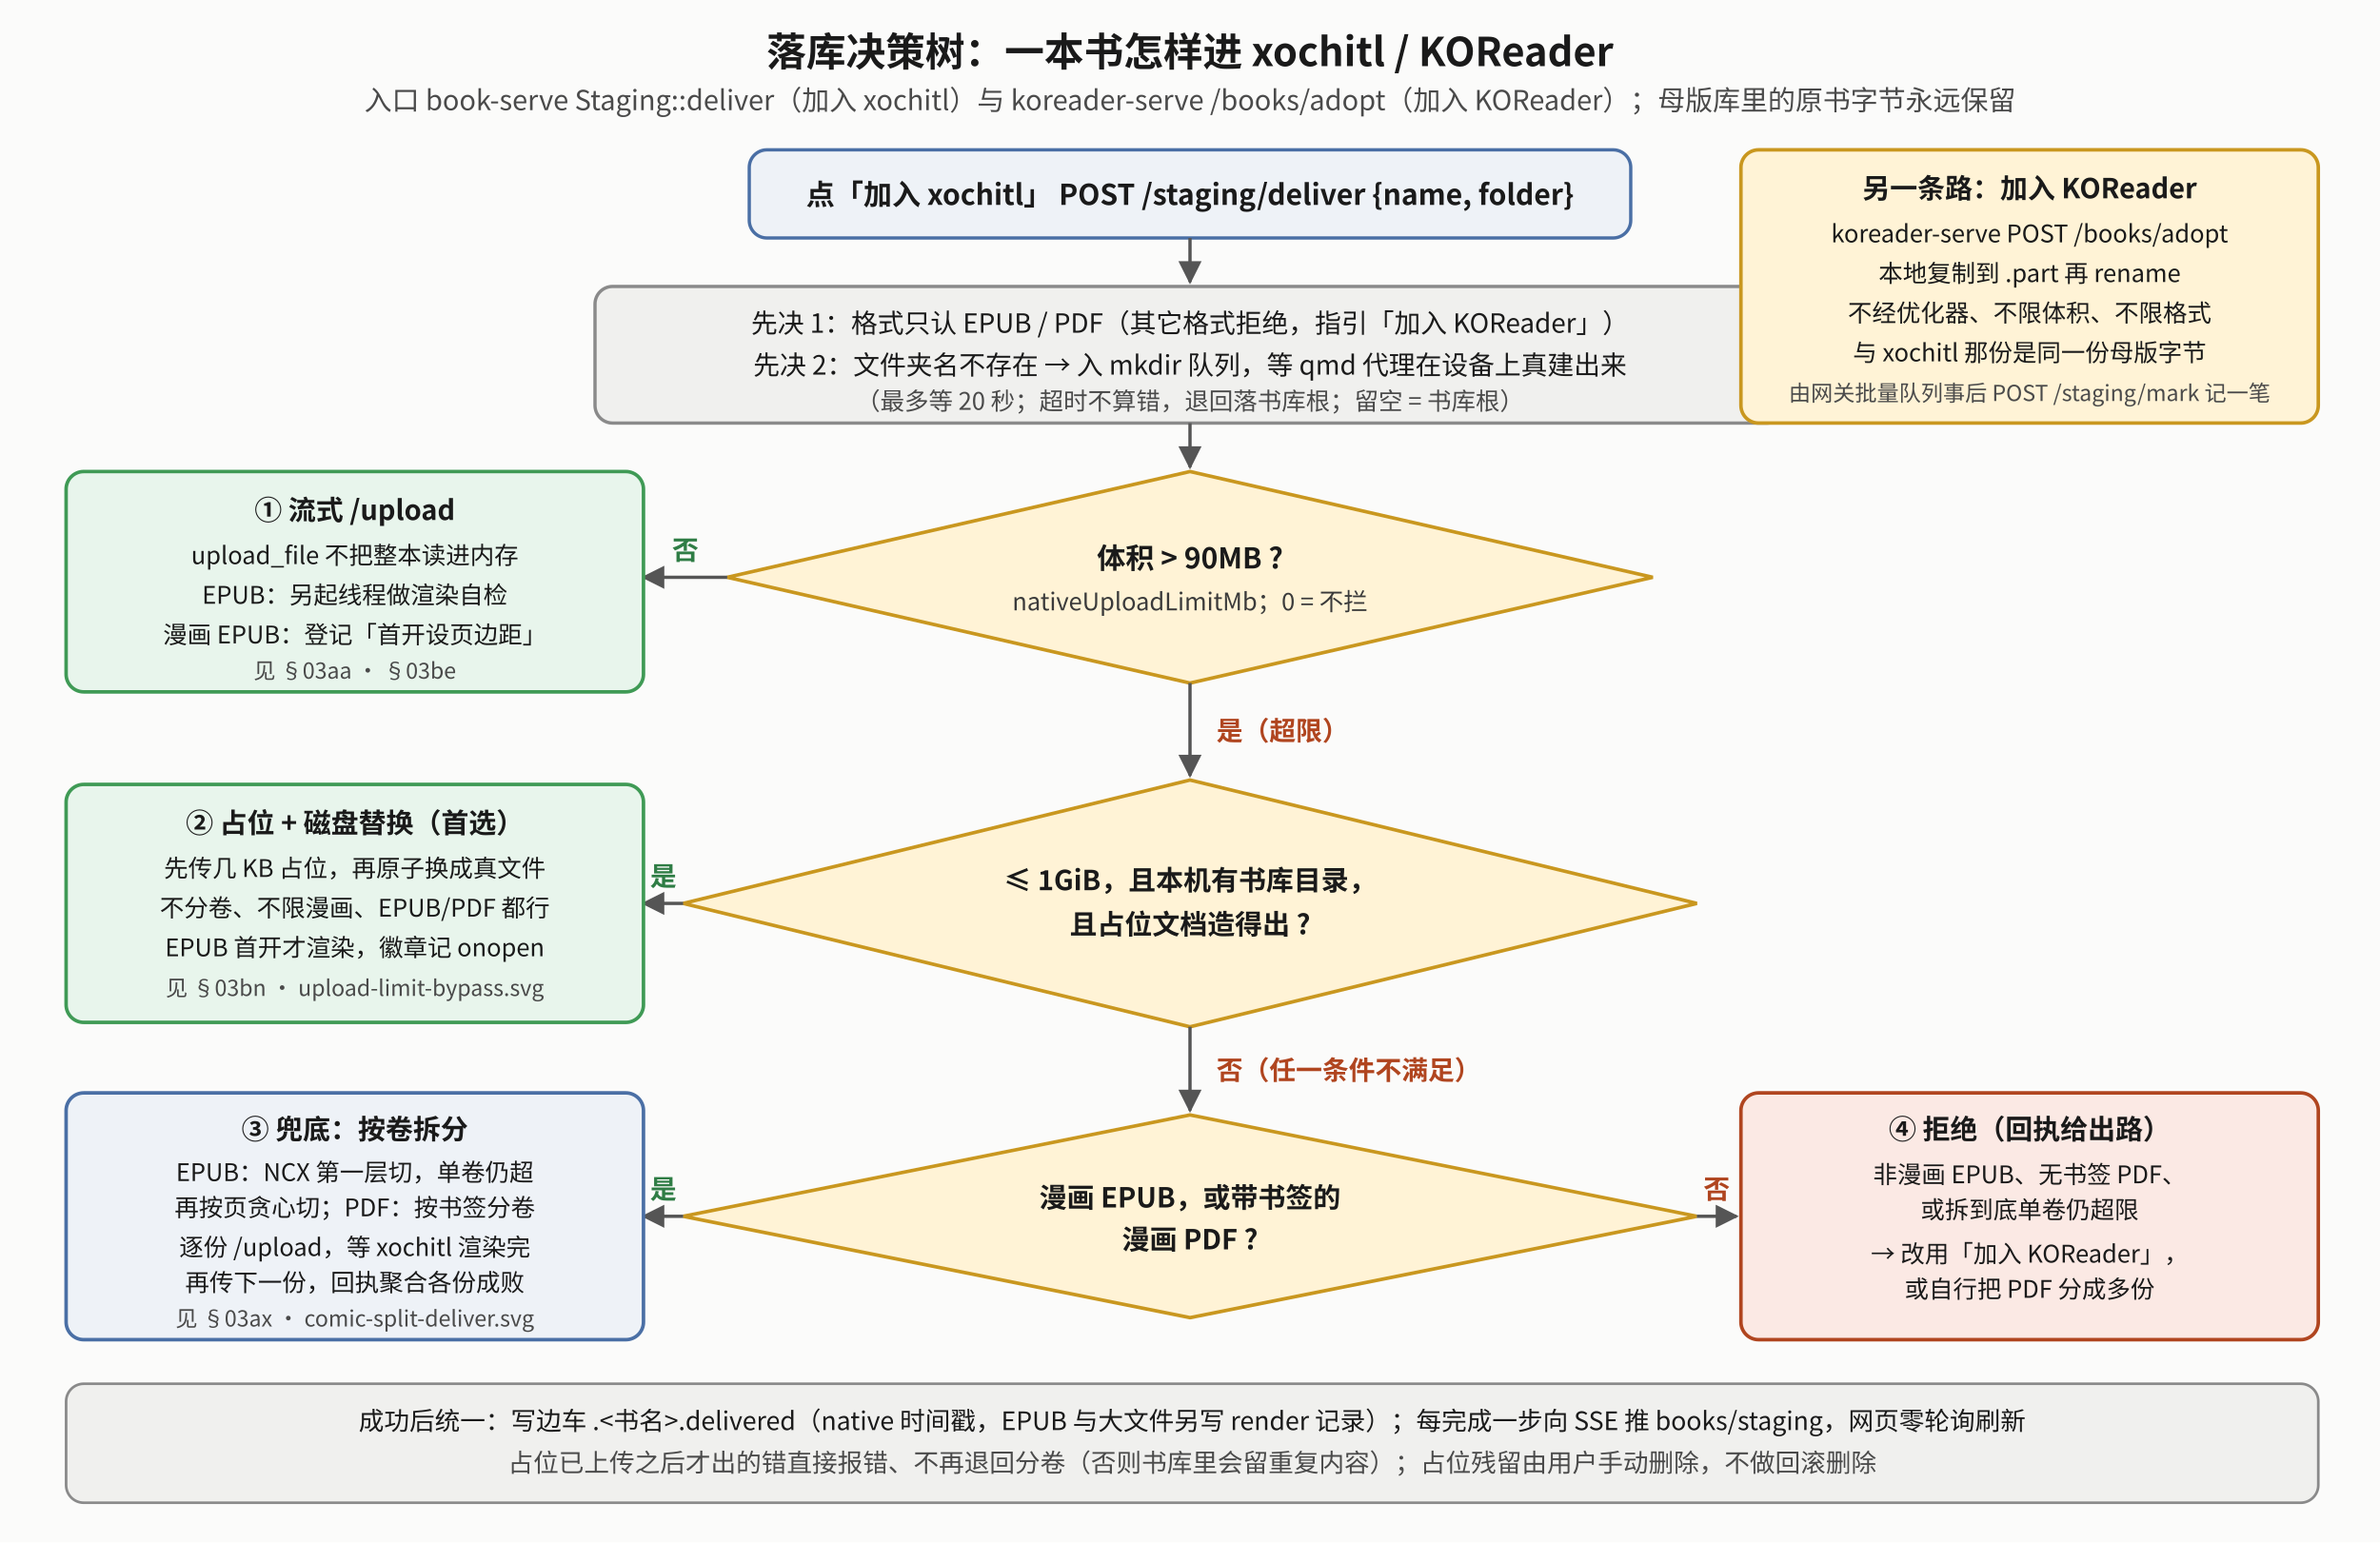
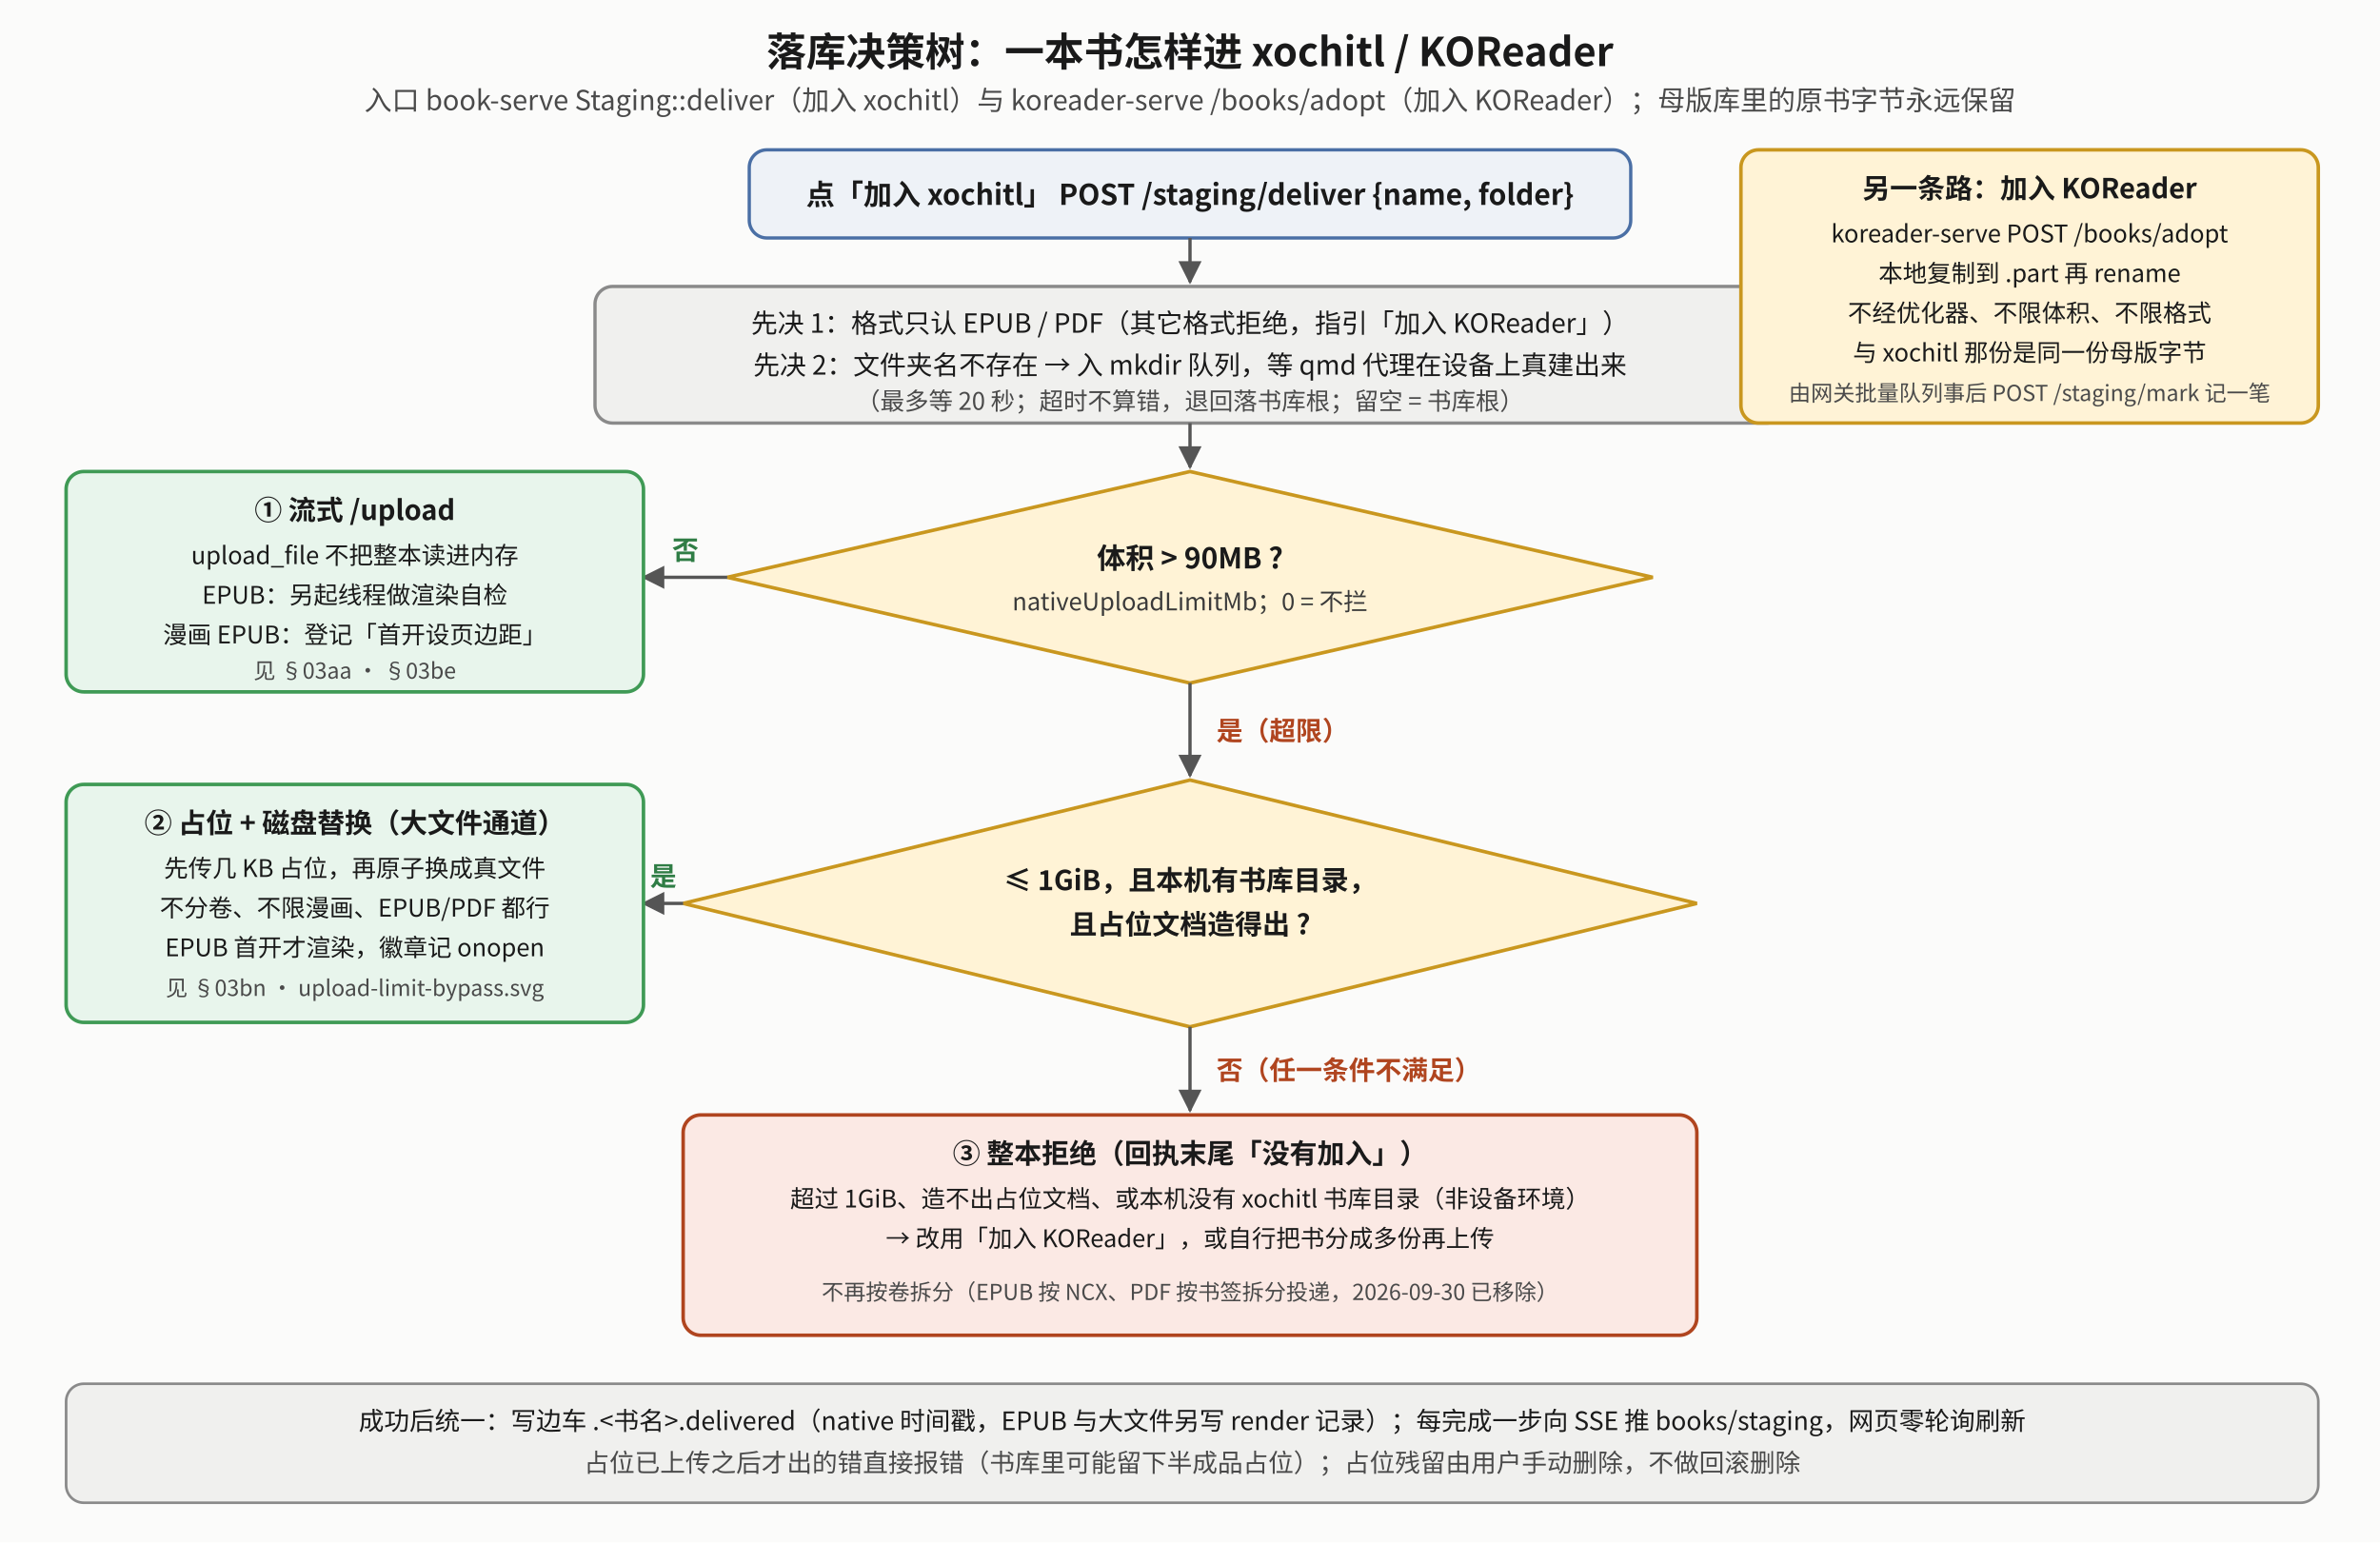
<svg xmlns="http://www.w3.org/2000/svg" viewBox="0 0 1080 700" font-family="Noto Sans CJK SC, sans-serif">
  <defs>
    <marker id="dd-a" viewBox="0 0 10 10" refX="9" refY="5" markerWidth="7" markerHeight="7" orient="auto-start-reverse">
      <path d="M0,0 L10,5 L0,10 z" fill="#555" />
    </marker>
  </defs>
  <rect x="0" y="0" width="1080" height="700" fill="#fbfbfa" />
  <text x="540" y="30" text-anchor="middle" font-size="18" font-weight="bold" fill="#1a1a1a">落库决策树：一本书怎样进 xochitl / KOReader</text>
  <text x="540" y="50" text-anchor="middle" font-size="12.5" fill="#4a4a4a">入口 book-serve Staging::deliver（加入 xochitl）与 koreader-serve /books/adopt（加入 KOReader）；母版库里的原书字节永远保留</text>
  <rect x="340" y="68" width="400" height="40" rx="8" fill="#eef2f7" stroke="#4a6fa5" stroke-width="1.5" />
  <text x="540" y="93" text-anchor="middle" font-size="13" font-weight="bold" fill="#1a1a1a">点「加入 xochitl」 POST /staging/deliver {name, folder}</text>
  <line x1="540" y1="108" x2="540" y2="128" stroke="#555" stroke-width="1.5" marker-end="url(#dd-a)" />
  <rect x="270" y="130" width="540" height="62" rx="8" fill="#f0f0ee" stroke="#8a8a8a" stroke-width="1.5" />
  <text x="540" y="151" text-anchor="middle" font-size="12" fill="#1a1a1a">先决 1：格式只认 EPUB / PDF（其它格式拒绝，指引「加入 KOReader」）</text>
  <text x="540" y="170" text-anchor="middle" font-size="12" fill="#1a1a1a">先决 2：文件夹名不存在 → 入 mkdir 队列，等 qmd 代理在设备上真建出来</text>
  <text x="540" y="186" text-anchor="middle" font-size="11" fill="#4a4a4a">（最多等 20 秒；超时不算错，退回落书库根；留空 = 书库根）</text>
  <line x1="540" y1="192" x2="540" y2="212" stroke="#555" stroke-width="1.5" marker-end="url(#dd-a)" />
  <polygon points="330,262 540,214 750,262 540,310" fill="#fff3d6" stroke="#c9971f" stroke-width="1.6" />
  <text x="540" y="258" text-anchor="middle" font-size="13" font-weight="bold" fill="#1a1a1a">体积 &gt; 90MB ?</text>
  <text x="540" y="277" text-anchor="middle" font-size="11" fill="#3a3a3a">nativeUploadLimitMb；0 = 不拦</text>
  <line x1="330" y1="262" x2="292" y2="262" stroke="#555" stroke-width="1.5" marker-end="url(#dd-a)" />
  <text x="311" y="254" text-anchor="middle" font-size="12" font-weight="bold" fill="#2f7d45">否</text>
  <rect x="30" y="214" width="262" height="100" rx="8" fill="#e8f5ec" stroke="#3f9a55" stroke-width="1.6" />
  <text x="161" y="236" text-anchor="middle" font-size="12.5" font-weight="bold" fill="#1a1a1a">① 流式 /upload</text>
  <text x="161" y="256" text-anchor="middle" font-size="11" fill="#1a1a1a">upload_file 不把整本读进内存</text>
  <text x="161" y="274" text-anchor="middle" font-size="11" fill="#1a1a1a">EPUB：另起线程做渲染自检</text>
  <text x="161" y="292" text-anchor="middle" font-size="11" fill="#1a1a1a">漫画 EPUB：登记「首开设页边距」</text>
  <text x="161" y="308" text-anchor="middle" font-size="10" fill="#4a4a4a">见 §03aa · §03be</text>
  <line x1="540" y1="310" x2="540" y2="352" stroke="#555" stroke-width="1.5" marker-end="url(#dd-a)" />
  <text x="552" y="336" font-size="12" font-weight="bold" fill="#b0451f">是（超限）</text>
  <polygon points="310,410 540,354 770,410 540,466" fill="#fff3d6" stroke="#c9971f" stroke-width="1.6" />
  <text x="540" y="404" text-anchor="middle" font-size="12.5" font-weight="bold" fill="#1a1a1a">≤ 1GiB，且本机有书库目录，</text>
  <text x="540" y="424" text-anchor="middle" font-size="12.5" font-weight="bold" fill="#1a1a1a">且占位文档造得出 ?</text>
  <line x1="310" y1="410" x2="292" y2="410" stroke="#555" stroke-width="1.5" marker-end="url(#dd-a)" />
  <text x="301" y="402" text-anchor="middle" font-size="12" font-weight="bold" fill="#2f7d45">是</text>
  <rect x="30" y="356" width="262" height="108" rx="8" fill="#e8f5ec" stroke="#3f9a55" stroke-width="1.6" />
-   <text x="161" y="378" text-anchor="middle" font-size="12.5" font-weight="bold" fill="#1a1a1a">② 占位 + 磁盘替换（首选）</text>
+   <text x="161" y="378" text-anchor="middle" font-size="12.5" font-weight="bold" fill="#1a1a1a">② 占位 + 磁盘替换（大文件通道）</text>
  <text x="161" y="398" text-anchor="middle" font-size="11" fill="#1a1a1a">先传几 KB 占位，再原子换成真文件</text>
  <text x="161" y="416" text-anchor="middle" font-size="11" fill="#1a1a1a">不分卷、不限漫画、EPUB/PDF 都行</text>
  <text x="161" y="434" text-anchor="middle" font-size="11" fill="#1a1a1a">EPUB 首开才渲染，徽章记 onopen</text>
  <text x="161" y="452" text-anchor="middle" font-size="10" fill="#4a4a4a">见 §03bn · upload-limit-bypass.svg</text>
  <line x1="540" y1="466" x2="540" y2="504" stroke="#555" stroke-width="1.5" marker-end="url(#dd-a)" />
  <text x="552" y="490" font-size="12" font-weight="bold" fill="#b0451f">否（任一条件不满足）</text>
-   <polygon points="310,552 540,506 770,552 540,598" fill="#fff3d6" stroke="#c9971f" stroke-width="1.6" />
-   <text x="540" y="548" text-anchor="middle" font-size="12.5" font-weight="bold" fill="#1a1a1a">漫画 EPUB，或带书签的</text>
-   <text x="540" y="567" text-anchor="middle" font-size="12.5" font-weight="bold" fill="#1a1a1a">漫画 PDF ?</text>
-   <line x1="310" y1="552" x2="292" y2="552" stroke="#555" stroke-width="1.5" marker-end="url(#dd-a)" />
-   <text x="301" y="544" text-anchor="middle" font-size="12" font-weight="bold" fill="#2f7d45">是</text>
-   <rect x="30" y="496" width="262" height="112" rx="8" fill="#eef2f7" stroke="#4a6fa5" stroke-width="1.6" />
-   <text x="161" y="517" text-anchor="middle" font-size="12.5" font-weight="bold" fill="#1a1a1a">③ 兜底：按卷拆分</text>
-   <text x="161" y="536" text-anchor="middle" font-size="11" fill="#1a1a1a">EPUB：NCX 第一层切，单卷仍超</text>
-   <text x="161" y="552" text-anchor="middle" font-size="11" fill="#1a1a1a">再按页贪心切；PDF：按书签分卷</text>
-   <text x="161" y="570" text-anchor="middle" font-size="11" fill="#1a1a1a">逐份 /upload，等 xochitl 渲染完</text>
-   <text x="161" y="586" text-anchor="middle" font-size="11" fill="#1a1a1a">再传下一份，回执聚合各份成败</text>
-   <text x="161" y="602" text-anchor="middle" font-size="10" fill="#4a4a4a">见 §03ax · comic-split-deliver.svg</text>
-   <line x1="770" y1="552" x2="788" y2="552" stroke="#555" stroke-width="1.5" marker-end="url(#dd-a)" />
-   <text x="779" y="544" text-anchor="middle" font-size="12" font-weight="bold" fill="#b0451f">否</text>
-   <rect x="790" y="496" width="262" height="112" rx="8" fill="#fbe9e4" stroke="#b0451f" stroke-width="1.6" />
-   <text x="921" y="517" text-anchor="middle" font-size="12.5" font-weight="bold" fill="#1a1a1a">④ 拒绝（回执给出路）</text>
-   <text x="921" y="537" text-anchor="middle" font-size="11" fill="#1a1a1a">非漫画 EPUB、无书签 PDF、</text>
-   <text x="921" y="553" text-anchor="middle" font-size="11" fill="#1a1a1a">或拆到底单卷仍超限</text>
-   <text x="921" y="573" text-anchor="middle" font-size="11" fill="#1a1a1a">→ 改用「加入 KOReader」，</text>
-   <text x="921" y="589" text-anchor="middle" font-size="11" fill="#1a1a1a">或自行把 PDF 分成多份</text>
+   <rect x="310" y="506" width="460" height="100" rx="8" fill="#fbe9e4" stroke="#b0451f" stroke-width="1.6" />
+   <text x="540" y="528" text-anchor="middle" font-size="12.5" font-weight="bold" fill="#1a1a1a">③ 整本拒绝（回执末尾「没有加入」）</text>
+   <text x="540" y="548" text-anchor="middle" font-size="11" fill="#1a1a1a">超过 1GiB、造不出占位文档、或本机没有 xochitl 书库目录（非设备环境）</text>
+   <text x="540" y="566" text-anchor="middle" font-size="11" fill="#1a1a1a">→ 改用「加入 KOReader」，或自行把书分成多份再上传</text>
+   <text x="540" y="590" text-anchor="middle" font-size="10" fill="#4a4a4a">不再按卷拆分（EPUB 按 NCX、PDF 按书签拆分投递，2026-09-30 已移除）</text>
  <rect x="790" y="68" width="262" height="124" rx="8" fill="#fff3d6" stroke="#c9971f" stroke-width="1.6" />
  <text x="921" y="90" text-anchor="middle" font-size="12.5" font-weight="bold" fill="#1a1a1a">另一条路：加入 KOReader</text>
  <text x="921" y="110" text-anchor="middle" font-size="11" fill="#1a1a1a">koreader-serve POST /books/adopt</text>
  <text x="921" y="128" text-anchor="middle" font-size="11" fill="#1a1a1a">本地复制到 .part 再 rename</text>
  <text x="921" y="146" text-anchor="middle" font-size="11" fill="#1a1a1a">不经优化器、不限体积、不限格式</text>
  <text x="921" y="164" text-anchor="middle" font-size="11" fill="#1a1a1a">与 xochitl 那份是同一份母版字节</text>
  <text x="921" y="182" text-anchor="middle" font-size="10" fill="#4a4a4a">由网关批量队列事后 POST /staging/mark 记一笔</text>
  <rect x="30" y="628" width="1022" height="54" rx="8" fill="#f0f0ee" stroke="#8a8a8a" stroke-width="1.2" />
  <text x="541" y="649" text-anchor="middle" font-size="11.5" fill="#1a1a1a">成功后统一：写边车 .&lt;书名&gt;.delivered（native 时间戳，EPUB 与大文件另写 render 记录）；每完成一步向 SSE 推 books/staging，网页零轮询刷新</text>
-   <text x="541" y="668" text-anchor="middle" font-size="11.5" fill="#4a4a4a">占位已上传之后才出的错直接报错、不再退回分卷（否则书库里会留重复内容）；占位残留由用户手动删除，不做回滚删除</text>
+   <text x="541" y="668" text-anchor="middle" font-size="11.5" fill="#4a4a4a">占位已上传之后才出的错直接报错（书库里可能留下半成品占位）；占位残留由用户手动删除，不做回滚删除</text>
</svg>
